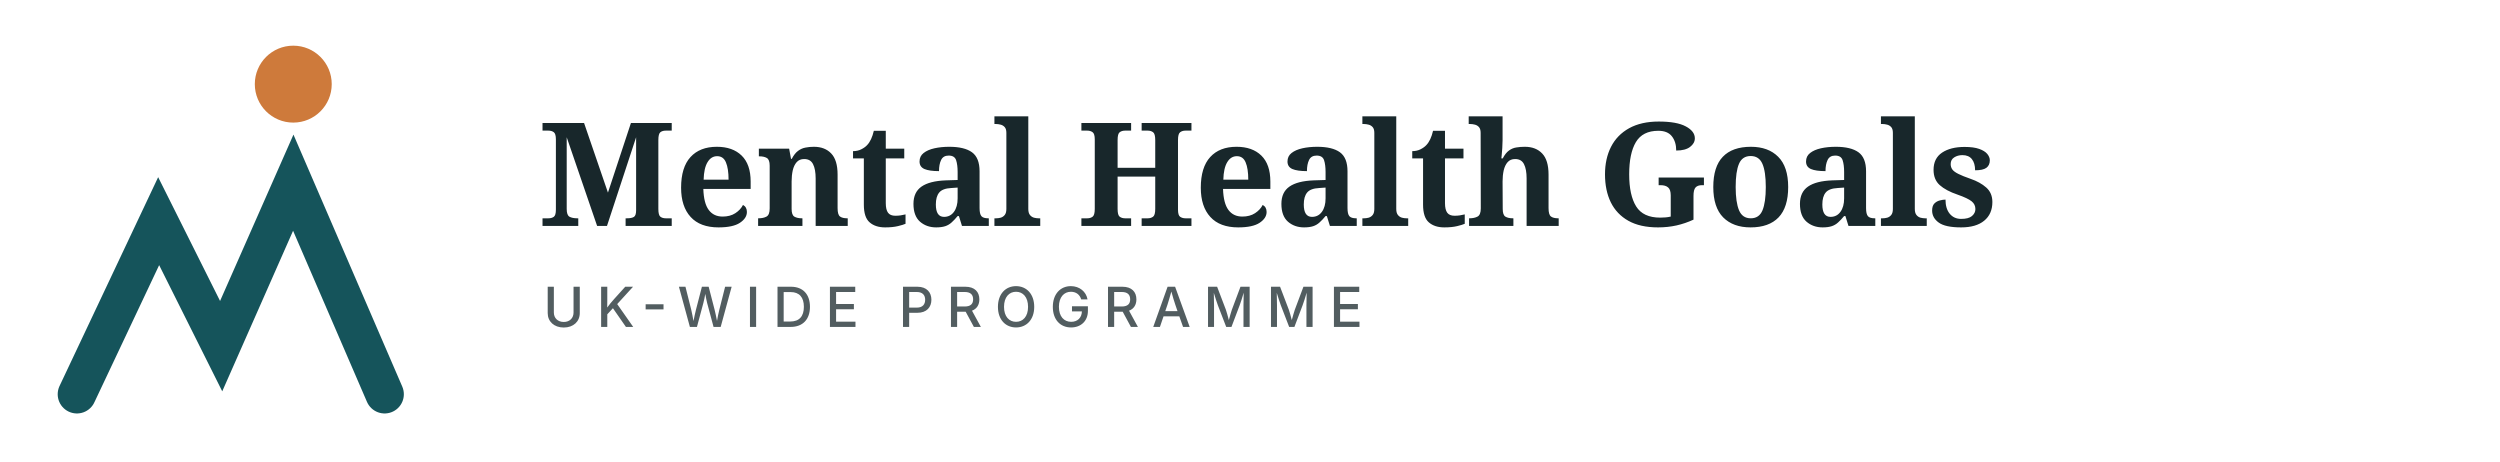
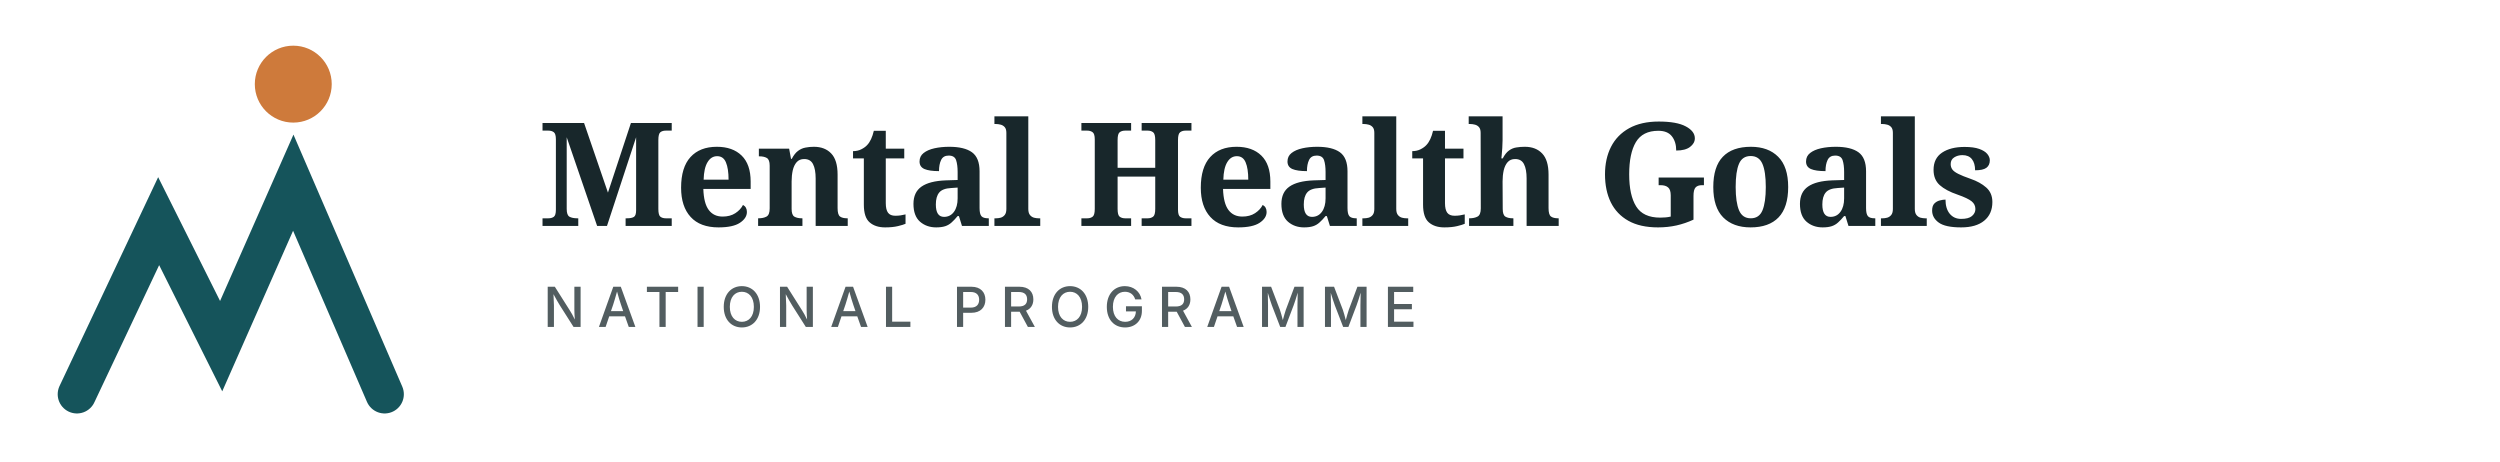
- <svg xmlns="http://www.w3.org/2000/svg" width="520" height="96" viewBox="0 0 520 96" role="img" aria-label="Mental Health Goals — UK-wide Programme">
+ <svg xmlns="http://www.w3.org/2000/svg" width="520" height="96" viewBox="0 0 520 96" role="img" aria-label="Mental Health Goals — National Programme">
  <g transform="translate(0 0)">
    <path d="M 16 82 L 33 46 L 46 72 L 61 38 L 80 82" fill="none" stroke="#15545B" stroke-width="8" stroke-linecap="round" stroke-linejoin="miter" />
    <circle cx="61" cy="17.5" r="8" fill="#CE7A3B" />
  </g>
  <text x="112" y="47" font-family="Fraunces, 'Iowan Old Style', 'Palatino Nova', Georgia, serif" font-size="30" font-weight="600" letter-spacing="-0.3" fill="#18272B">Mental Health Goals</text>
-   <text x="113" y="68" font-family="Inter, 'Helvetica Neue', Helvetica, Arial, sans-serif" font-size="11.5" font-weight="500" letter-spacing="2.6" fill="#18272B" opacity="0.75">UK-WIDE PROGRAMME</text>
+   <text x="113" y="68" font-family="Inter, 'Helvetica Neue', Helvetica, Arial, sans-serif" font-size="11.5" font-weight="500" letter-spacing="2.6" fill="#18272B" opacity="0.75">NATIONAL PROGRAMME</text>
</svg>
